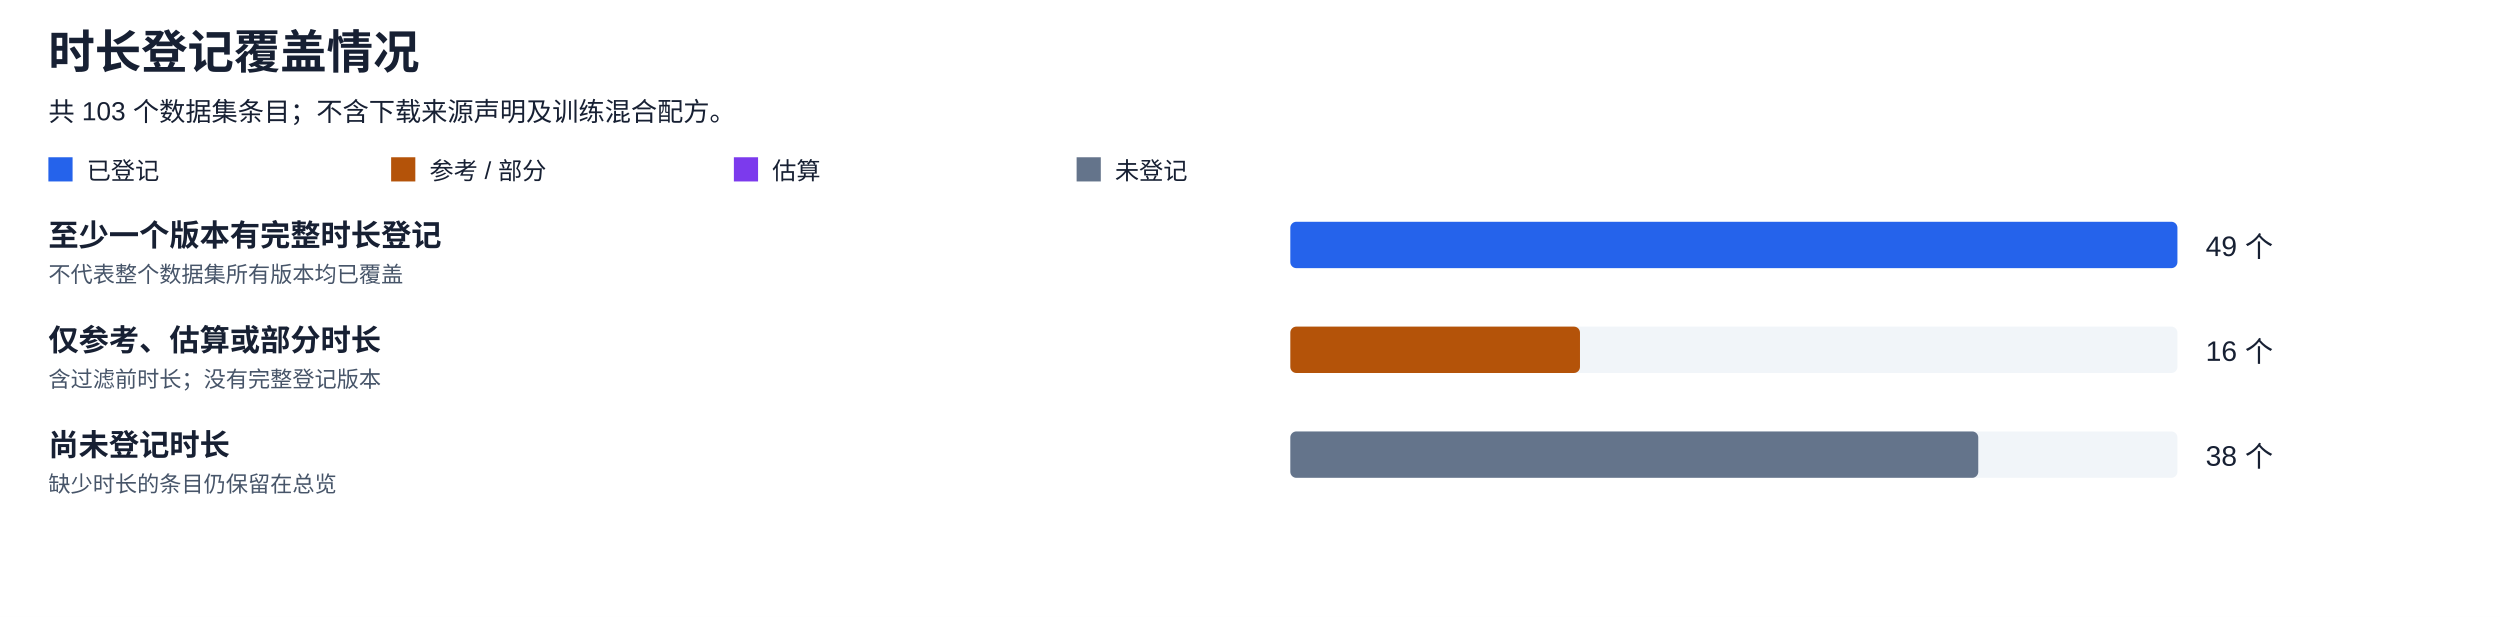
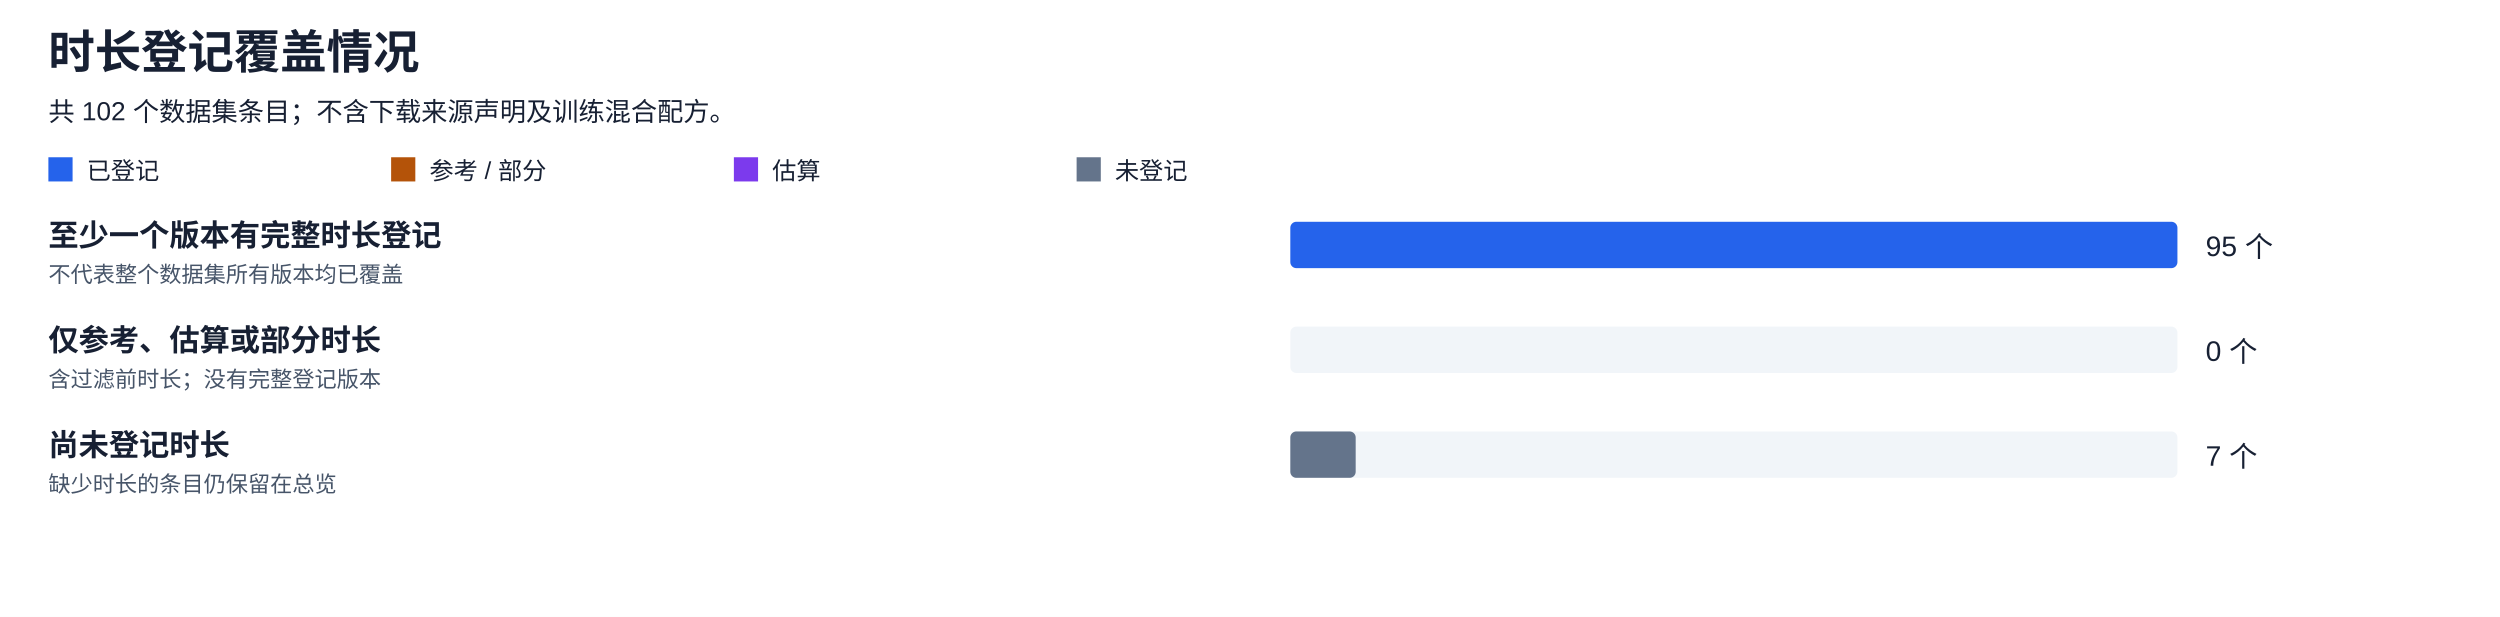
<svg xmlns="http://www.w3.org/2000/svg" width="1240" height="306" viewBox="0 0 1240 306" role="img" aria-labelledby="title desc">
  <rect width="100%" height="100%" fill="white" />
  <g font-family="Arial, Noto Sans CJK SC, Microsoft YaHei, sans-serif" fill="#172033">
    <text x="24" y="34" font-size="23" font-weight="700">时长登记覆盖情况</text>
-     <text x="24" y="60" font-size="13">共 103 个数据集条目；不含下载来源声明及训练混合配方。</text>
+     <text x="24" y="60" font-size="13">共 102 个数据集条目；不含下载来源声明及训练混合配方。</text>
    <rect x="24" y="78" width="12" height="12" fill="#2563eb" />
    <text x="43" y="89" font-size="12">已登记</text>
    <rect x="194" y="78" width="12" height="12" fill="#b45309" />
    <text x="213" y="89" font-size="12">参考 / 部分</text>
    <rect x="364" y="78" width="12" height="12" fill="#7c3aed" />
    <text x="383" y="89" font-size="12">估算</text>
    <rect x="534" y="78" width="12" height="12" fill="#64748b" />
    <text x="553" y="89" font-size="12">未登记</text>
    <text x="24" y="122" font-size="15" font-weight="600">至少一个版本有完整时长登记</text>
    <text x="24" y="140" font-size="11" fill="#475569">不代表整个数据集所有版本均已覆盖</text>
    <rect x="640" y="110" width="440" height="23" rx="3" fill="#f1f5f9" />
    <rect x="640" y="110" width="440.00" height="23" rx="3" fill="#2563eb" />
-     <text x="1094" y="127" font-size="14">49 个</text>
+     <text x="1094" y="127" font-size="14">95 个</text>
    <text x="24" y="174" font-size="15" font-weight="600">仅参考、估算或部分时长</text>
    <text x="24" y="192" font-size="11" fill="#475569">含过滤前时长；没有完整登记版本</text>
    <rect x="640" y="162" width="440" height="23" rx="3" fill="#f1f5f9" />
-     <rect x="640" y="162" width="143.67" height="23" rx="3" fill="#b45309" />
-     <text x="1094" y="179" font-size="14">16 个</text>
+     <rect x="640" y="162" width="0.00" height="23" rx="3" fill="#b45309" />
+     <text x="1094" y="179" font-size="14">0 个</text>
    <text x="24" y="226" font-size="15" font-weight="600">尚未登记时长</text>
    <text x="24" y="244" font-size="11" fill="#475569">缺少时长的条目仍保留在总览</text>
    <rect x="640" y="214" width="440" height="23" rx="3" fill="#f1f5f9" />
-     <rect x="640" y="214" width="341.22" height="23" rx="3" fill="#64748b" />
-     <text x="1094" y="231" font-size="14">38 个</text>
+     <rect x="640" y="214" width="32.42" height="23" rx="3" fill="#64748b" />
+     <text x="1094" y="231" font-size="14">7 个</text>
  </g>
</svg>
